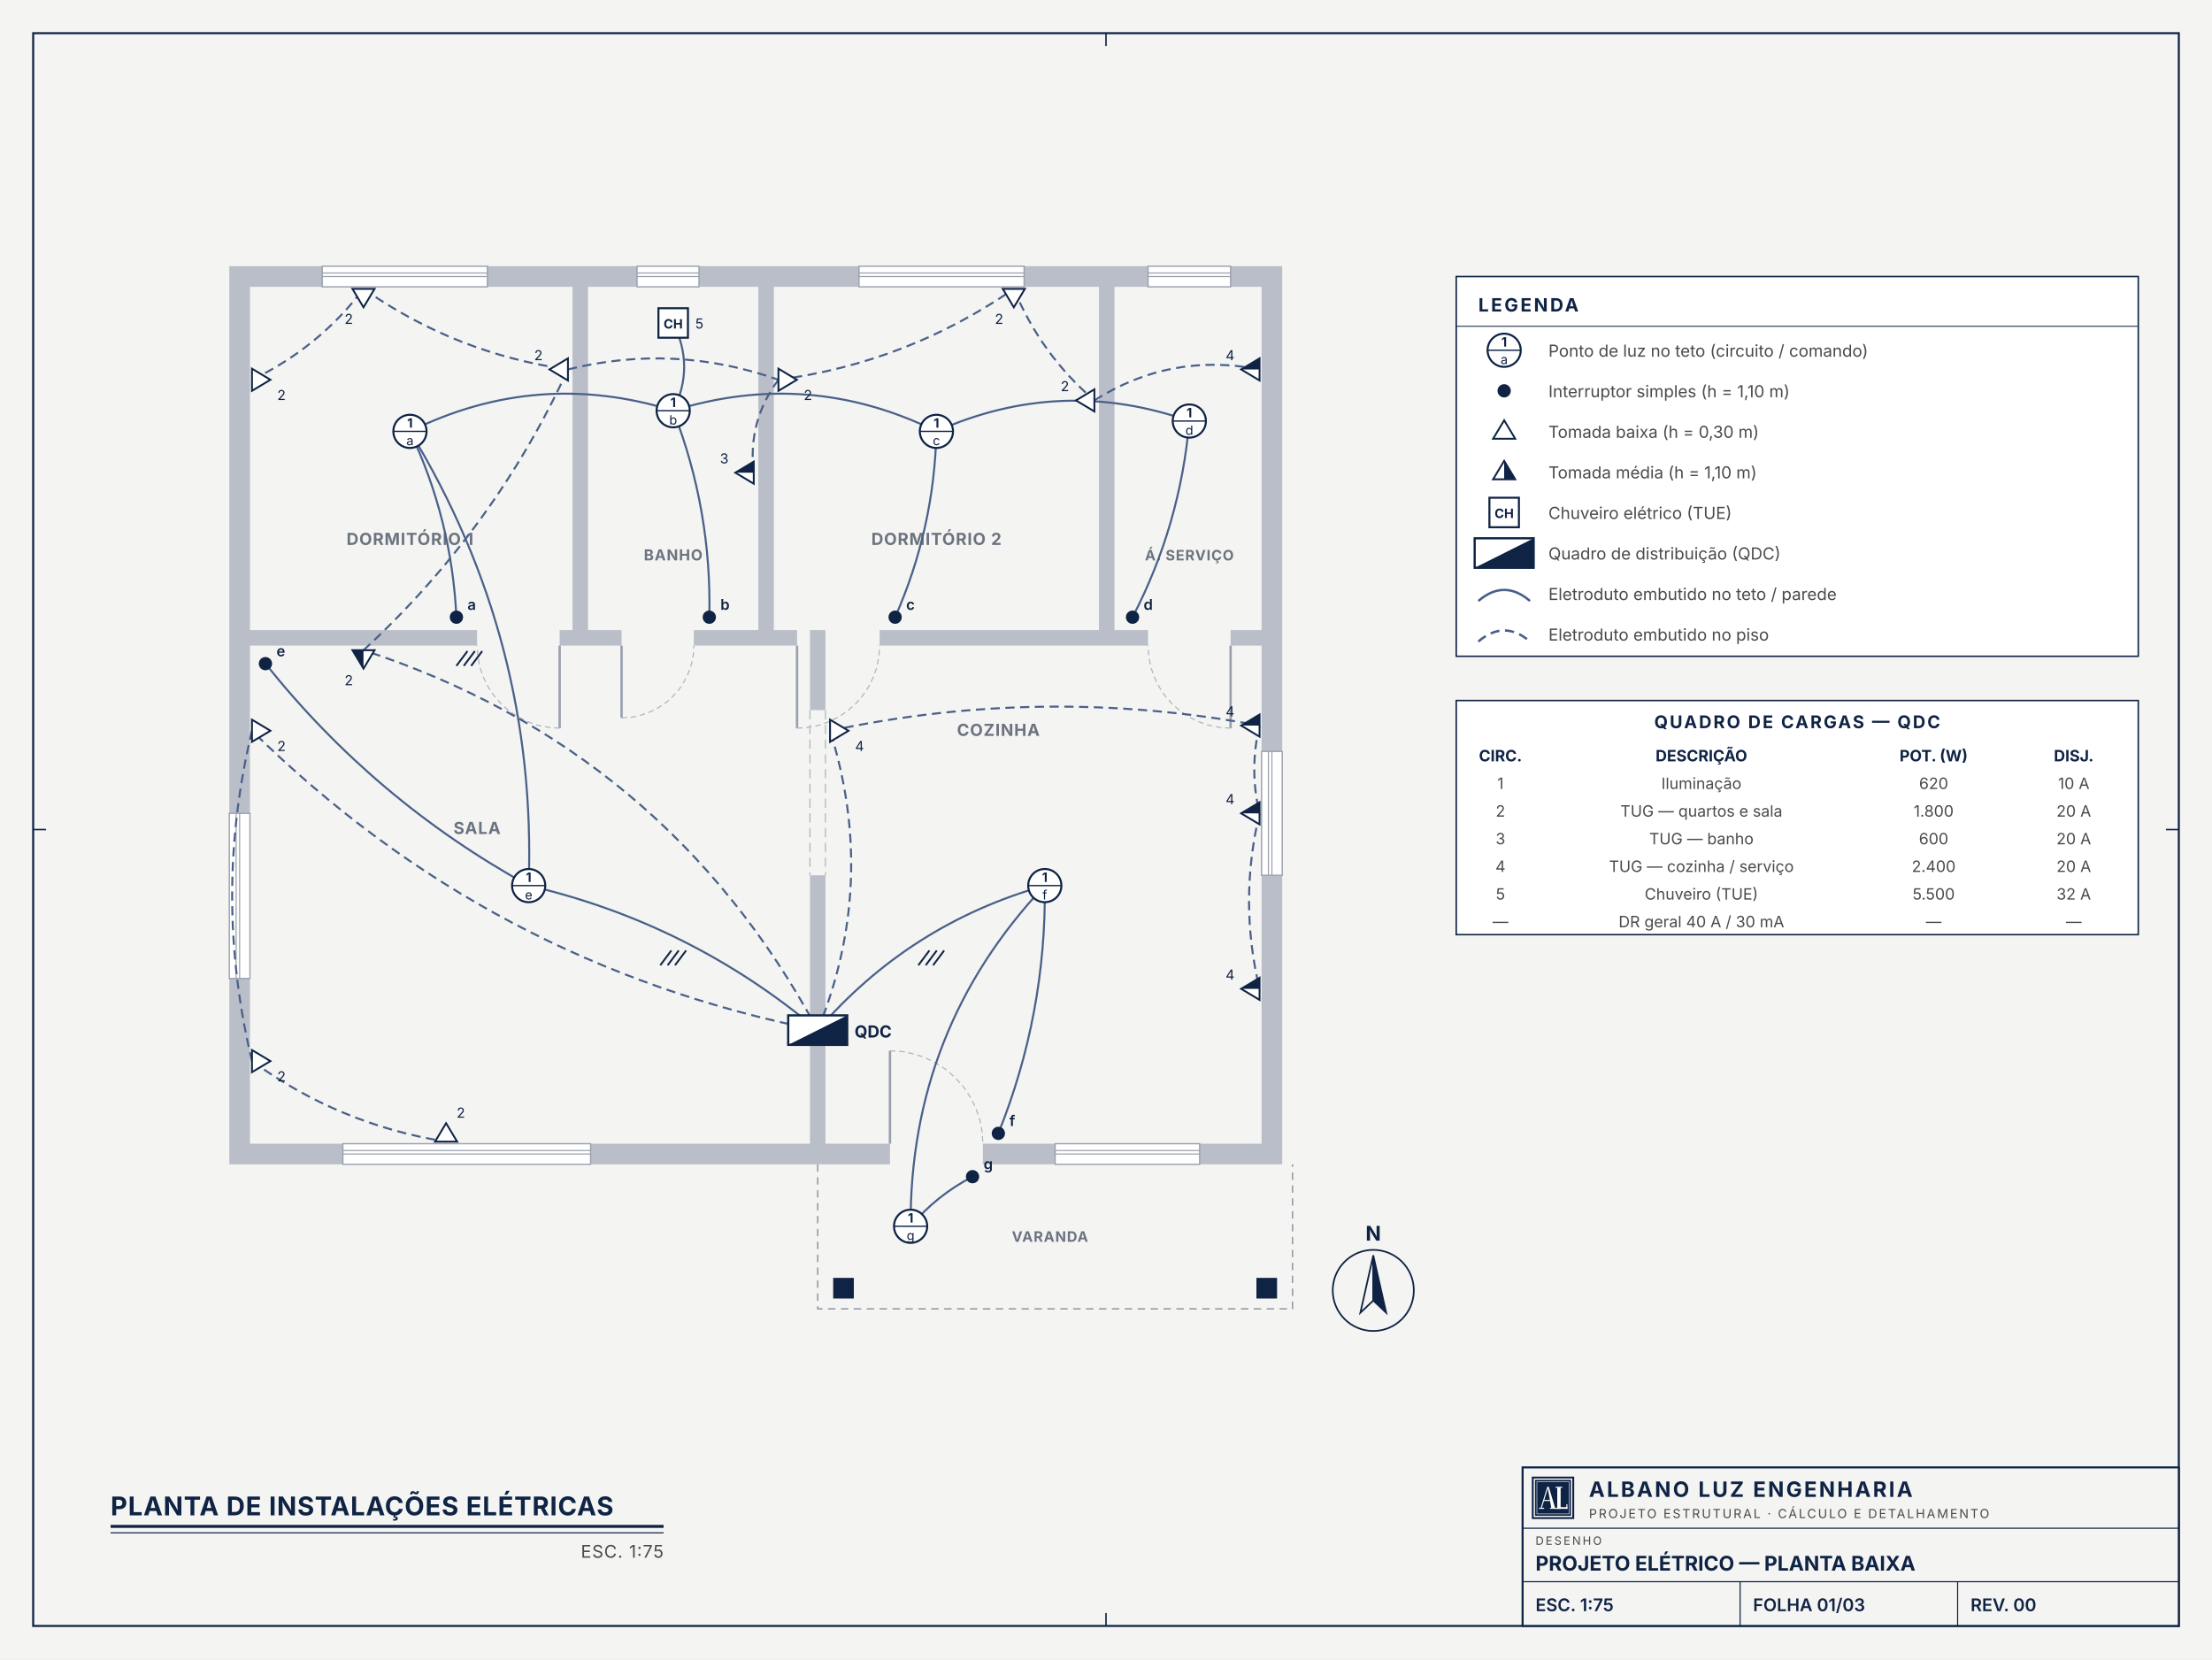
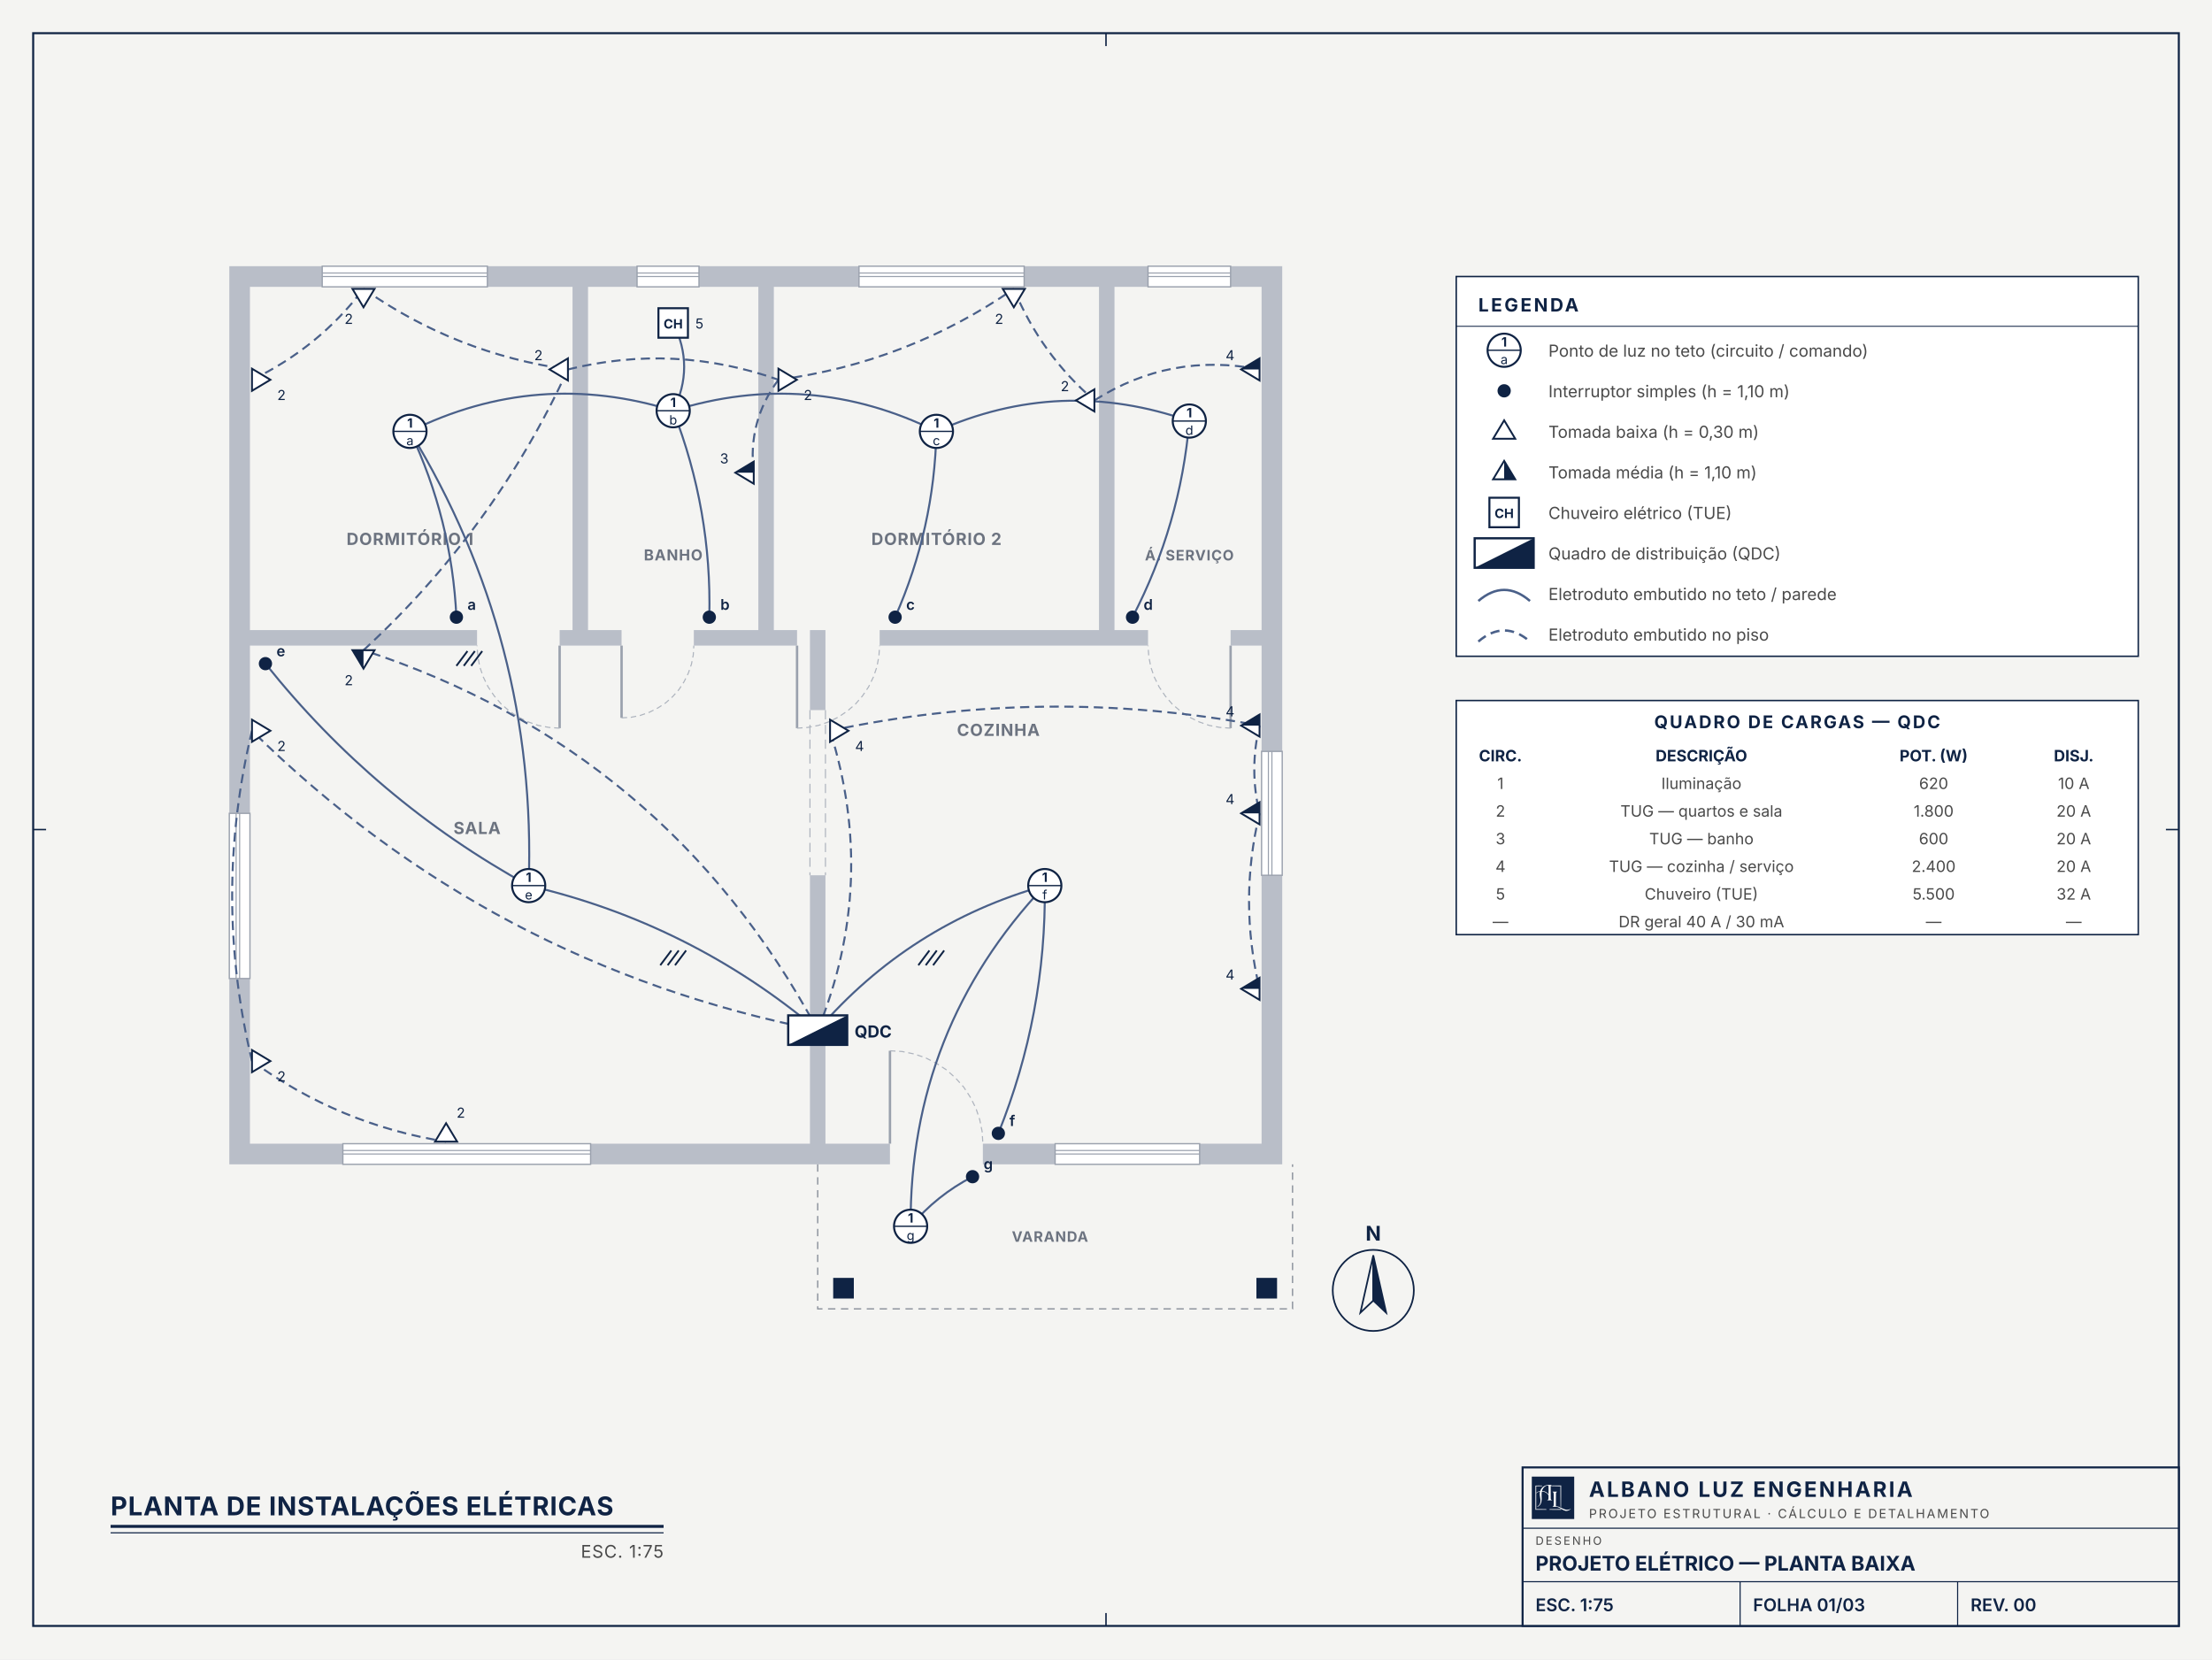
<svg xmlns="http://www.w3.org/2000/svg" width="1200" height="900" viewBox="0 0 1200 900" font-family="Inter, Arial, Helvetica, sans-serif">
  <style>text{stroke:none}.pw{fill:#0F2344}.pwl{fill:#B9BEC8}.jn{fill:#fff;stroke:#0F2344;stroke-width:.7}.jl{fill:none;stroke:#0F2344;stroke-width:.6}.pf{fill:none;stroke:#0F2344;stroke-width:1.3}.ar{fill:none;stroke:#0F2344;stroke-width:.6;stroke-dasharray:3 2}.vg{fill:none;stroke:#4A4A4A;stroke-width:.6;stroke-dasharray:5 3}.mb{fill:none;stroke:#8C929C;stroke-width:.75}.mbf{fill:#E9E9E6;stroke:#8C929C;stroke-width:.75}.pz{fill:none;stroke:#4A4A4A;stroke-width:.35;stroke-opacity:.35}.pn{fill:none;stroke:#8C929C;stroke-width:.7;stroke-dasharray:4 3}.jn{stroke:#9AA1AD}.jl{stroke:#9AA1AD}.pf{stroke:#9AA1AD}.ar{stroke:#AEB4BE}.vg{stroke:#AEB4BE}</style>
  <rect width="1200" height="900" fill="#F4F4F2" />
  <path d="M124.4 144.4H174.8V155.6H124.4ZM264.4 144.4H345.6V155.6H264.4ZM379.2 144.4H466V155.6H379.2ZM555.6 144.4H622.8V155.6H555.6ZM667.6 144.4H695.6V155.6H667.6ZM124.4 620.4H186V631.6H124.4ZM320.4 620.4H482.8V631.6H320.4ZM533.2 620.4H572.4V631.6H533.2ZM650.8 620.4H695.6V631.6H650.8ZM124.4 144.4H135.6V441.2H124.4ZM124.4 530.8H135.6V631.6H124.4ZM684.4 144.4H695.6V407.6H684.4ZM684.4 474.8H695.6V631.6H684.4ZM125.8 341.8H258.8V350.2H125.8ZM303.6 341.8H337.2V350.2H303.6ZM376.4 341.8H432.4V350.2H376.4ZM477.2 341.8H622.8V350.2H477.2ZM667.6 341.8H694.2V350.2H667.6ZM310.6 145.8H319V350.2H310.6ZM411.4 145.8H419.8V350.2H411.4ZM596.2 145.8H604.6V350.2H596.2ZM439.4 341.8H447.8V385.2H439.4ZM439.4 474.8H447.8V630.2H439.4Z" class="pwl" />
  <path d="M174.8 144.4L264.4 144.4L264.4 155.6L174.8 155.6Z" class="jn" />
  <path d="M174.8 150L264.4 150M174.8 148.1L264.4 148.1" class="jl" />
  <path d="M345.6 144.4L379.2 144.4L379.2 155.6L345.6 155.6Z" class="jn" />
  <path d="M345.6 150L379.2 150M345.6 148.1L379.2 148.1" class="jl" />
  <path d="M466 144.4L555.6 144.4L555.6 155.6L466 155.6Z" class="jn" />
  <path d="M466 150L555.6 150M466 148.1L555.6 148.1" class="jl" />
  <path d="M622.8 144.4L667.6 144.4L667.6 155.6L622.8 155.6Z" class="jn" />
  <path d="M622.8 150L667.6 150M622.8 148.1L667.6 148.1" class="jl" />
  <path d="M186 620.4L320.4 620.4L320.4 631.6L186 631.6Z" class="jn" />
  <path d="M186 626L320.4 626M186 624.1L320.4 624.1" class="jl" />
  <path d="M482.8 620.4L482.8 570" class="pf" />
  <path d="M482.8 570L489.4 570.4L495.8 571.7L502.1 573.8L508 576.8L513.5 580.4L518.4 584.8L522.8 589.7L526.4 595.2L529.4 601.1L531.5 607.4L532.8 613.8L533.2 620.4" class="ar" />
  <path d="M572.4 620.4L650.8 620.4L650.8 631.6L572.4 631.6Z" class="jn" />
  <path d="M572.4 626L650.8 626M572.4 624.1L650.8 624.1" class="jl" />
  <path d="M124.4 441.2L124.4 530.8L135.6 530.8L135.6 441.2Z" class="jn" />
  <path d="M130 441.2L130 530.8M128.1 441.2L128.1 530.8" class="jl" />
  <path d="M684.4 407.6L684.4 474.8L695.6 474.8L695.6 407.6Z" class="jn" />
  <path d="M690 407.6L690 474.8M688.1 407.6L688.1 474.8" class="jl" />
  <path d="M303.6 350.2L303.6 395" class="pf" />
  <path d="M303.6 395L297.8 394.6L292 393.5L286.5 391.6L281.2 389L276.3 385.7L271.9 381.9L268.1 377.5L264.8 372.6L262.2 367.3L260.3 361.8L259.2 356L258.8 350.2" class="ar" />
  <path d="M337.2 350.2L337.2 389.4" class="pf" />
  <path d="M337.2 389.4L342.3 389.1L347.3 388.1L352.2 386.4L356.8 384.1L361.1 381.3L364.9 377.9L368.3 374.1L371.1 369.8L373.4 365.2L375.1 360.3L376.1 355.3L376.4 350.2" class="ar" />
  <path d="M432.4 350.2L432.4 395" class="pf" />
  <path d="M432.4 395L438.2 394.6L444 393.5L449.5 391.6L454.8 389L459.7 385.7L464.1 381.9L467.9 377.5L471.2 372.6L473.8 367.3L475.7 361.8L476.8 356L477.2 350.2" class="ar" />
  <path d="M667.6 350.2L667.6 395" class="pf" />
  <path d="M667.6 395L661.8 394.6L656 393.5L650.5 391.6L645.2 389L640.3 385.7L635.9 381.9L632.1 377.5L628.8 372.6L626.2 367.3L624.3 361.8L623.2 356L622.8 350.2" class="ar" />
  <path d="M439.4 385.2L439.4 474.8M447.8 385.2L447.8 474.8" class="vg" />
  <path d="M443.6 631.6L443.6 710L701.2 710L701.2 631.6" class="pn" />
  <rect x="452" y="693.2" width="11.2" height="11.2" fill="#0F2344" />
  <rect x="681.6" y="693.2" width="11.2" height="11.2" fill="#0F2344" />
  <text x="222.4" y="295.6" font-size="9.02" font-weight="700" text-anchor="middle" fill="#6C7380" letter-spacing="0.4">DORMITÓRIO 1</text>
  <text x="365.2" y="304" font-size="8.2" font-weight="700" text-anchor="middle" fill="#6C7380" letter-spacing="0.4">BANHO</text>
  <text x="508" y="295.6" font-size="9.02" font-weight="700" text-anchor="middle" fill="#6C7380" letter-spacing="0.4">DORMITÓRIO 2</text>
  <text x="645.2" y="304" font-size="7.79" font-weight="700" text-anchor="middle" fill="#6C7380" letter-spacing="0.4">Á. SERVIÇO</text>
  <text x="258.8" y="452.4" font-size="9.02" font-weight="700" text-anchor="middle" fill="#6C7380" letter-spacing="0.4">SALA</text>
  <text x="541.6" y="399.2" font-size="9.02" font-weight="700" text-anchor="middle" fill="#6C7380" letter-spacing="0.4">COZINHA</text>
  <text x="569.6" y="673.6" font-size="7.79" font-weight="700" text-anchor="middle" fill="#6C7380" letter-spacing="0.4">VARANDA</text>
  <path d="M443.6 558.8Q374.6 500.8 286.8 480.4" fill="none" stroke="#4A6089" stroke-width="1.1" />
  <path d="M286.8 480.4Q291.6 347.5 222.4 234" fill="none" stroke="#4A6089" stroke-width="1.1" />
  <path d="M222.4 234Q291.6 199.8 365.2 222.8" fill="none" stroke="#4A6089" stroke-width="1.1" />
  <path d="M365.2 222.8Q438.8 199.8 508 234" fill="none" stroke="#4A6089" stroke-width="1.1" />
  <path d="M508 234Q575.5 203.8 645.2 228.4" fill="none" stroke="#4A6089" stroke-width="1.1" />
  <path d="M443.6 558.8Q493.4 501.1 566.8 480.4" fill="none" stroke="#4A6089" stroke-width="1.1" />
  <path d="M566.8 480.4Q493.4 558.2 494 665.2" fill="none" stroke="#4A6089" stroke-width="1.1" />
  <path d="M247.6 334.8Q245.1 281.9 222.4 234" fill="none" stroke="#4A6089" stroke-width="1.1" />
  <path d="M384.8 334.8Q386.2 276.8 365.2 222.8" fill="none" stroke="#4A6089" stroke-width="1.1" />
  <path d="M485.6 334.8Q506.9 286.6 508 234" fill="none" stroke="#4A6089" stroke-width="1.1" />
  <path d="M614.4 334.8Q640.4 284.7 645.2 228.4" fill="none" stroke="#4A6089" stroke-width="1.1" />
  <path d="M144 360Q203.4 434.5 286.8 480.4" fill="none" stroke="#4A6089" stroke-width="1.1" />
  <path d="M541.6 614.8Q567.6 550.1 566.8 480.4" fill="none" stroke="#4A6089" stroke-width="1.1" />
  <path d="M527.6 638.3Q508.1 648.4 494 665.2" fill="none" stroke="#4A6089" stroke-width="1.1" />
  <path d="M136.7 206Q172.9 188.6 197.2 156.7" fill="none" stroke="#4A6089" stroke-width="1.1" stroke-dasharray="5 3" />
  <path d="M197.2 156.7Q247.4 191.9 308.1 200.4" fill="none" stroke="#4A6089" stroke-width="1.1" stroke-dasharray="5 3" />
  <path d="M422.3 206Q492.1 196.7 550 156.7" fill="none" stroke="#4A6089" stroke-width="1.1" stroke-dasharray="5 3" />
  <path d="M550 156.7Q564.6 192.2 593.7 217.2" fill="none" stroke="#4A6089" stroke-width="1.1" stroke-dasharray="5 3" />
  <path d="M136.7 396.4Q115.2 486 136.7 575.6" fill="none" stroke="#4A6089" stroke-width="1.1" stroke-dasharray="5 3" />
  <path d="M136.7 575.6Q184.1 610.1 242 619.3" fill="none" stroke="#4A6089" stroke-width="1.1" stroke-dasharray="5 3" />
  <path d="M683.3 393.6Q677.6 417.4 683.3 441.2" fill="none" stroke="#4A6089" stroke-width="1.1" stroke-dasharray="5 3" />
  <path d="M683.3 441.2Q671.9 488.8 683.3 536.4" fill="none" stroke="#4A6089" stroke-width="1.1" stroke-dasharray="5 3" />
  <path d="M443.6 558.8Q361.6 406.5 197.2 352.7" fill="none" stroke="#4A6089" stroke-width="1.1" stroke-dasharray="5 3" />
  <path d="M443.6 558.8Q265.8 523.6 136.7 396.4" fill="none" stroke="#4A6089" stroke-width="1.1" stroke-dasharray="5 3" />
  <path d="M443.6 558.8Q476.2 478.8 450.3 396.4" fill="none" stroke="#4A6089" stroke-width="1.1" stroke-dasharray="5 3" />
  <path d="M450.3 396.4Q566.5 371.7 683.3 393.6" fill="none" stroke="#4A6089" stroke-width="1.1" stroke-dasharray="5 3" />
  <path d="M197.2 352.7Q267.9 287.6 308.1 200.4" fill="none" stroke="#4A6089" stroke-width="1.1" stroke-dasharray="5 3" />
  <path d="M308.1 200.4Q366 186.1 422.3 206" fill="none" stroke="#4A6089" stroke-width="1.1" stroke-dasharray="5 3" />
  <path d="M593.7 217.2Q635.1 190.9 683.3 200.4" fill="none" stroke="#4A6089" stroke-width="1.1" stroke-dasharray="5 3" />
  <path d="M422.3 206Q405.5 228.5 408.9 256.4" fill="none" stroke="#4A6089" stroke-width="1.1" stroke-dasharray="5 3" />
  <path d="M365.2 222.8Q377.1 199 365.2 175.2" fill="none" stroke="#4A6089" stroke-width="1.1" />
  <circle cx="222.4" cy="234" r="9" fill="#fff" stroke="#0F2344" stroke-width="1.1" />
  <line x1="213.4" y1="234" x2="231.4" y2="234" stroke="#0F2344" stroke-width="0.7" />
  <text x="222.4" y="232" font-size="7" font-weight="700" text-anchor="middle" fill="#0F2344">1</text>
  <text x="222.4" y="241.5" font-size="7" text-anchor="middle" fill="#0F2344">a</text>
  <circle cx="365.2" cy="222.8" r="9" fill="#fff" stroke="#0F2344" stroke-width="1.1" />
  <line x1="356.2" y1="222.8" x2="374.2" y2="222.8" stroke="#0F2344" stroke-width="0.7" />
  <text x="365.2" y="220.8" font-size="7" font-weight="700" text-anchor="middle" fill="#0F2344">1</text>
  <text x="365.2" y="230.3" font-size="7" text-anchor="middle" fill="#0F2344">b</text>
  <circle cx="508" cy="234" r="9" fill="#fff" stroke="#0F2344" stroke-width="1.1" />
  <line x1="499" y1="234" x2="517" y2="234" stroke="#0F2344" stroke-width="0.7" />
  <text x="508" y="232" font-size="7" font-weight="700" text-anchor="middle" fill="#0F2344">1</text>
  <text x="508" y="241.5" font-size="7" text-anchor="middle" fill="#0F2344">c</text>
  <circle cx="645.2" cy="228.4" r="9" fill="#fff" stroke="#0F2344" stroke-width="1.1" />
  <line x1="636.2" y1="228.4" x2="654.2" y2="228.4" stroke="#0F2344" stroke-width="0.7" />
  <text x="645.2" y="226.4" font-size="7" font-weight="700" text-anchor="middle" fill="#0F2344">1</text>
  <text x="645.2" y="235.9" font-size="7" text-anchor="middle" fill="#0F2344">d</text>
  <circle cx="286.8" cy="480.4" r="9" fill="#fff" stroke="#0F2344" stroke-width="1.1" />
  <line x1="277.8" y1="480.4" x2="295.8" y2="480.4" stroke="#0F2344" stroke-width="0.7" />
  <text x="286.8" y="478.4" font-size="7" font-weight="700" text-anchor="middle" fill="#0F2344">1</text>
  <text x="286.8" y="487.9" font-size="7" text-anchor="middle" fill="#0F2344">e</text>
  <circle cx="566.8" cy="480.4" r="9" fill="#fff" stroke="#0F2344" stroke-width="1.1" />
  <line x1="557.8" y1="480.4" x2="575.8" y2="480.4" stroke="#0F2344" stroke-width="0.7" />
  <text x="566.8" y="478.4" font-size="7" font-weight="700" text-anchor="middle" fill="#0F2344">1</text>
  <text x="566.8" y="487.9" font-size="7" text-anchor="middle" fill="#0F2344">f</text>
  <circle cx="494" cy="665.2" r="9" fill="#fff" stroke="#0F2344" stroke-width="1.1" />
  <line x1="485" y1="665.2" x2="503" y2="665.2" stroke="#0F2344" stroke-width="0.7" />
  <text x="494" y="663.2" font-size="7" font-weight="700" text-anchor="middle" fill="#0F2344">1</text>
  <text x="494" y="672.7" font-size="7" text-anchor="middle" fill="#0F2344">g</text>
  <circle cx="247.6" cy="334.8" r="3.6" fill="#0F2344" />
  <text x="253.6" y="330.8" font-size="8" font-weight="600" fill="#0F2344">a</text>
  <circle cx="384.8" cy="334.8" r="3.6" fill="#0F2344" />
  <text x="390.8" y="330.8" font-size="8" font-weight="600" fill="#0F2344">b</text>
  <circle cx="485.6" cy="334.8" r="3.6" fill="#0F2344" />
  <text x="491.6" y="330.8" font-size="8" font-weight="600" fill="#0F2344">c</text>
  <circle cx="614.4" cy="334.8" r="3.6" fill="#0F2344" />
  <text x="620.4" y="330.8" font-size="8" font-weight="600" fill="#0F2344">d</text>
  <circle cx="144" cy="360" r="3.6" fill="#0F2344" />
  <text x="150" y="356" font-size="8" font-weight="600" fill="#0F2344">e</text>
  <circle cx="541.6" cy="614.8" r="3.6" fill="#0F2344" />
  <text x="547.6" y="610.8" font-size="8" font-weight="600" fill="#0F2344">f</text>
  <circle cx="527.6" cy="638.3" r="3.6" fill="#0F2344" />
  <text x="533.6" y="634.3" font-size="8" font-weight="600" fill="#0F2344">g</text>
  <polygon points="146.7,206 136.7,212 136.7,200" fill="#fff" stroke="#0F2344" stroke-width="1" />
  <text x="152.7" y="217" font-size="7.5" text-anchor="middle" fill="#0F2344">2</text>
  <polygon points="298.1,200.4 308.1,194.4 308.1,206.4" fill="#fff" stroke="#0F2344" stroke-width="1" />
  <text x="292.1" y="195.4" font-size="7.5" text-anchor="middle" fill="#0F2344">2</text>
  <polygon points="197.2,166.7 191.2,156.7 203.2,156.7" fill="#fff" stroke="#0F2344" stroke-width="1" />
  <text x="189.2" y="175.7" font-size="7.5" text-anchor="middle" fill="#0F2344">2</text>
  <polygon points="432.3,206 422.3,212 422.3,200" fill="#fff" stroke="#0F2344" stroke-width="1" />
  <text x="438.3" y="217" font-size="7.5" text-anchor="middle" fill="#0F2344">2</text>
  <polygon points="583.7,217.2 593.7,211.2 593.7,223.2" fill="#fff" stroke="#0F2344" stroke-width="1" />
  <text x="577.7" y="212.2" font-size="7.5" text-anchor="middle" fill="#0F2344">2</text>
  <polygon points="550,166.7 544,156.7 556,156.7" fill="#fff" stroke="#0F2344" stroke-width="1" />
  <text x="542" y="175.7" font-size="7.5" text-anchor="middle" fill="#0F2344">2</text>
  <polygon points="673.3,200.4 683.3,194.4 683.3,206.4" fill="#fff" stroke="#0F2344" stroke-width="1" />
  <polygon points="673.3,200.4 683.3,194.4 683.3,200.4" fill="#0F2344" />
  <text x="667.3" y="195.4" font-size="7.5" text-anchor="middle" fill="#0F2344">4</text>
  <polygon points="398.9,256.4 408.9,250.4 408.9,262.4" fill="#fff" stroke="#0F2344" stroke-width="1" />
  <polygon points="398.9,256.4 408.9,250.4 408.9,256.4" fill="#0F2344" />
  <text x="392.9" y="251.4" font-size="7.5" text-anchor="middle" fill="#0F2344">3</text>
  <polygon points="146.7,396.4 136.7,402.4 136.7,390.4" fill="#fff" stroke="#0F2344" stroke-width="1" />
  <text x="152.7" y="407.4" font-size="7.5" text-anchor="middle" fill="#0F2344">2</text>
  <polygon points="146.7,575.6 136.7,581.6 136.7,569.6" fill="#fff" stroke="#0F2344" stroke-width="1" />
  <text x="152.7" y="586.6" font-size="7.5" text-anchor="middle" fill="#0F2344">2</text>
  <polygon points="197.2,362.7 191.2,352.7 203.2,352.7" fill="#fff" stroke="#0F2344" stroke-width="1" />
  <polygon points="197.2,362.7 191.2,352.7 197.2,352.7" fill="#0F2344" />
  <text x="189.2" y="371.7" font-size="7.5" text-anchor="middle" fill="#0F2344">2</text>
  <polygon points="242,609.3 248,619.3 236,619.3" fill="#fff" stroke="#0F2344" stroke-width="1" />
  <text x="250" y="606.3" font-size="7.5" text-anchor="middle" fill="#0F2344">2</text>
  <polygon points="673.3,393.6 683.3,387.6 683.3,399.6" fill="#fff" stroke="#0F2344" stroke-width="1" />
  <polygon points="673.3,393.6 683.3,387.6 683.3,393.6" fill="#0F2344" />
  <text x="667.3" y="388.6" font-size="7.5" text-anchor="middle" fill="#0F2344">4</text>
  <polygon points="673.3,441.2 683.3,435.2 683.3,447.2" fill="#fff" stroke="#0F2344" stroke-width="1" />
  <polygon points="673.3,441.2 683.3,435.2 683.3,441.2" fill="#0F2344" />
  <text x="667.3" y="436.2" font-size="7.5" text-anchor="middle" fill="#0F2344">4</text>
  <polygon points="673.3,536.4 683.3,530.4 683.3,542.4" fill="#fff" stroke="#0F2344" stroke-width="1" />
  <polygon points="673.3,536.4 683.3,530.4 683.3,536.4" fill="#0F2344" />
  <text x="667.3" y="531.4" font-size="7.5" text-anchor="middle" fill="#0F2344">4</text>
  <polygon points="460.3,396.4 450.3,402.4 450.3,390.4" fill="#fff" stroke="#0F2344" stroke-width="1" />
  <text x="466.3" y="407.4" font-size="7.5" text-anchor="middle" fill="#0F2344">4</text>
  <rect x="357.2" y="167.2" width="16" height="16" fill="#fff" stroke="#0F2344" stroke-width="1.1" />
  <text x="365.2" y="178.2" font-size="7" font-weight="700" text-anchor="middle" fill="#0F2344">CH</text>
  <text x="377.2" y="178.2" font-size="7.5" fill="#0F2344">5</text>
  <rect x="427.6" y="550.8" width="32" height="16" fill="#fff" stroke="#0F2344" stroke-width="1.2" />
  <polygon points="427.6,566.8 459.6,550.8 459.6,566.8" fill="#0F2344" />
  <text x="463.6" y="562.8" font-size="9" font-weight="700" fill="#0F2344">QDC</text>
  <path d="M358.2 523.6L364.2 515.6M362.2 523.6L368.2 515.6M366.2 523.6L372.2 515.6M247.6 361.2L253.6 353.2M251.6 361.2L257.6 353.2M255.6 361.2L261.6 353.2M498.2 523.6L504.2 515.6M502.2 523.6L508.2 515.6M506.2 523.6L512.2 515.6" stroke="#0F2344" stroke-width="1" fill="none" />
  <rect x="790" y="150" width="370" height="206" fill="#fff" stroke="#0F2344" stroke-width="0.8" />
  <text x="802" y="169" font-size="10" font-weight="700" fill="#0F2344" letter-spacing="1.2">LEGENDA</text>
  <line x1="790" y1="177" x2="1160" y2="177" stroke="#0F2344" stroke-width="0.5" />
  <circle cx="816" cy="190" r="9" fill="#fff" stroke="#0F2344" stroke-width="1.1" />
  <line x1="807" y1="190" x2="825" y2="190" stroke="#0F2344" stroke-width="0.7" />
  <text x="816" y="188" font-size="7" font-weight="700" text-anchor="middle" fill="#0F2344">1</text>
  <text x="816" y="197.5" font-size="7" text-anchor="middle" fill="#0F2344">a</text>
  <text x="840" y="193.5" font-size="9" fill="#4A4A4A">Ponto de luz no teto (circuito / comando)</text>
  <circle cx="816" cy="212" r="3.6" fill="#0F2344" />
  <text x="840" y="215.5" font-size="9" fill="#4A4A4A">Interruptor simples (h = 1,10 m)</text>
  <polygon points="816,228 822,238 810,238" fill="#fff" stroke="#0F2344" stroke-width="1" />
  <text x="840" y="237.5" font-size="9" fill="#4A4A4A">Tomada baixa (h = 0,30 m)</text>
  <polygon points="816,250 822,260 810,260" fill="#fff" stroke="#0F2344" stroke-width="1" />
  <polygon points="816,250 822,260 816,260" fill="#0F2344" />
  <text x="840" y="259.5" font-size="9" fill="#4A4A4A">Tomada média (h = 1,10 m)</text>
  <rect x="808" y="270" width="16" height="16" fill="#fff" stroke="#0F2344" stroke-width="1.1" />
  <text x="816" y="281" font-size="7" font-weight="700" text-anchor="middle" fill="#0F2344">CH</text>
  <text x="840" y="281.5" font-size="9" fill="#4A4A4A">Chuveiro elétrico (TUE)</text>
  <rect x="800" y="292" width="32" height="16" fill="#fff" stroke="#0F2344" stroke-width="1.2" />
  <polygon points="800,308 832,292 832,308" fill="#0F2344" />
  <text x="840" y="303.5" font-size="9" fill="#4A4A4A">Quadro de distribuição (QDC)</text>
  <path d="M802 326Q816 314 830 326" fill="none" stroke="#4A6089" stroke-width="1.3" />
  <text x="840" y="325.5" font-size="9" fill="#4A4A4A">Eletroduto embutido no teto / parede</text>
  <path d="M802 348Q816 336 830 348" fill="none" stroke="#4A6089" stroke-width="1.3" stroke-dasharray="5 3" />
  <text x="840" y="347.5" font-size="9" fill="#4A4A4A">Eletroduto embutido no piso</text>
  <rect x="790" y="380" width="370" height="127" fill="#fff" stroke="#0F2344" stroke-width="0.8" />
  <text x="975" y="395" font-size="9.5" font-weight="700" text-anchor="middle" fill="#0F2344" letter-spacing="1">QUADRO DE CARGAS — QDC</text>
  <path d="M790 402H1160M790 417H1160M838 402V507M1008 402V507M1090 402V507" class="tb" />
  <text x="814" y="413" font-size="8.5" font-weight="700" text-anchor="middle" fill="#0F2344">CIRC.</text>
  <text x="923" y="413" font-size="8.5" font-weight="700" text-anchor="middle" fill="#0F2344">DESCRIÇÃO</text>
  <text x="1049" y="413" font-size="8.5" font-weight="700" text-anchor="middle" fill="#0F2344">POT. (W)</text>
  <text x="1125" y="413" font-size="8.5" font-weight="700" text-anchor="middle" fill="#0F2344">DISJ.</text>
  <text x="814" y="428" font-size="8.5" font-weight="400" text-anchor="middle" fill="#4A4A4A">1</text>
  <text x="923" y="428" font-size="8.5" font-weight="400" text-anchor="middle" fill="#4A4A4A">Iluminação</text>
  <text x="1049" y="428" font-size="8.5" font-weight="400" text-anchor="middle" fill="#4A4A4A">620</text>
  <text x="1125" y="428" font-size="8.5" font-weight="400" text-anchor="middle" fill="#4A4A4A">10 A</text>
  <text x="814" y="443" font-size="8.5" font-weight="400" text-anchor="middle" fill="#4A4A4A">2</text>
  <text x="923" y="443" font-size="8.5" font-weight="400" text-anchor="middle" fill="#4A4A4A">TUG — quartos e sala</text>
  <text x="1049" y="443" font-size="8.5" font-weight="400" text-anchor="middle" fill="#4A4A4A">1.800</text>
  <text x="1125" y="443" font-size="8.5" font-weight="400" text-anchor="middle" fill="#4A4A4A">20 A</text>
  <text x="814" y="458" font-size="8.5" font-weight="400" text-anchor="middle" fill="#4A4A4A">3</text>
  <text x="923" y="458" font-size="8.5" font-weight="400" text-anchor="middle" fill="#4A4A4A">TUG — banho</text>
  <text x="1049" y="458" font-size="8.5" font-weight="400" text-anchor="middle" fill="#4A4A4A">600</text>
  <text x="1125" y="458" font-size="8.5" font-weight="400" text-anchor="middle" fill="#4A4A4A">20 A</text>
  <text x="814" y="473" font-size="8.5" font-weight="400" text-anchor="middle" fill="#4A4A4A">4</text>
  <text x="923" y="473" font-size="8.5" font-weight="400" text-anchor="middle" fill="#4A4A4A">TUG — cozinha / serviço</text>
  <text x="1049" y="473" font-size="8.5" font-weight="400" text-anchor="middle" fill="#4A4A4A">2.400</text>
  <text x="1125" y="473" font-size="8.5" font-weight="400" text-anchor="middle" fill="#4A4A4A">20 A</text>
  <text x="814" y="488" font-size="8.5" font-weight="400" text-anchor="middle" fill="#4A4A4A">5</text>
  <text x="923" y="488" font-size="8.5" font-weight="400" text-anchor="middle" fill="#4A4A4A">Chuveiro (TUE)</text>
  <text x="1049" y="488" font-size="8.5" font-weight="400" text-anchor="middle" fill="#4A4A4A">5.500</text>
  <text x="1125" y="488" font-size="8.5" font-weight="400" text-anchor="middle" fill="#4A4A4A">32 A</text>
  <text x="814" y="503" font-size="8.5" font-weight="400" text-anchor="middle" fill="#4A4A4A">—</text>
  <text x="923" y="503" font-size="8.5" font-weight="400" text-anchor="middle" fill="#4A4A4A">DR geral 40 A / 30 mA</text>
  <text x="1049" y="503" font-size="8.5" font-weight="400" text-anchor="middle" fill="#4A4A4A">—</text>
  <text x="1125" y="503" font-size="8.5" font-weight="400" text-anchor="middle" fill="#4A4A4A">—</text>
  <g stroke="#0F2344" stroke-width="0.9" fill="none">
    <circle cx="745" cy="700" r="22" />
    <polygon points="745,681 752,712.1 745,705.5" fill="#0F2344" />
    <polygon points="745,681 738,712.1 745,705.5" />
    <text x="745" y="673" font-size="11" font-weight="700" text-anchor="middle" fill="#0F2344">N</text>
  </g>
  <text x="60" y="822" font-size="14" font-weight="700" fill="#0F2344" letter-spacing="0.4">PLANTA DE INSTALAÇÕES ELÉTRICAS</text>
  <line x1="60" y1="828" x2="360" y2="828" stroke="#0F2344" stroke-width="1.6" />
  <line x1="60" y1="831.5" x2="360" y2="831.5" stroke="#0F2344" stroke-width="0.6" />
  <text x="360" y="845" font-size="9.5" text-anchor="end" fill="#4A4A4A" letter-spacing="0.4">ESC. 1:75</text>
  <rect x="18" y="18" width="1164" height="864" fill="none" stroke="#0F2344" stroke-width="1.1" />
  <g stroke="#0F2344" stroke-width="0.8">
    <line x1="600" y1="18" x2="600" y2="25" />
    <line x1="600" y1="882" x2="600" y2="875" />
    <line x1="18" y1="450" x2="25" y2="450" />
    <line x1="1182" y1="450" x2="1175" y2="450" />
  </g>
  <rect x="826" y="796" width="356" height="86" fill="#F4F4F2" stroke="#0F2344" stroke-width="1.1" />
  <g stroke="#0F2344" stroke-width="0.6">
    <line x1="826" y1="829" x2="1182" y2="829" />
    <line x1="826" y1="858" x2="1182" y2="858" />
    <line x1="944" y1="858" x2="944" y2="882" />
    <line x1="1062" y1="858" x2="1062" y2="882" />
  </g>
-   <g transform="translate(831 801) scale(0.23)">
-     <rect width="100" height="100" fill="#0F2344" />
-     <g fill="none" stroke="#fff">
-       <rect x="6" y="6" width="88" height="88" stroke-width="3" />
-       <rect x="12" y="12" width="76" height="76" stroke-width="1.2" />
-     </g>
-     <g fill="#fff">
-       <polygon points="36.5,24 39,24 23.5,74 21,74" />
-       <polygon points="37,24 40,24 55,74 46,74" />
-       <rect x="28" y="55" width="16" height="2.5" />
-       <rect x="17" y="73.5" width="12" height="2.5" />
-       <rect x="43" y="73.5" width="15" height="2.5" />
-       <rect x="60" y="26" width="8" height="50" />
-       <rect x="56" y="24" width="16" height="2.5" />
-       <rect x="56" y="73.5" width="6" height="2.5" />
-       <rect x="60" y="72" width="24" height="4" />
-       <rect x="81.5" y="65" width="2.5" height="11" />
-     </g>
-   </g>
+   <rect x="831" y="801" width="23" height="23" fill="#0F2344" />
+   <path transform="translate(832.6 805.2) scale(0.04495) translate(-28 -41)" fill="#fff" fill-rule="evenodd" d="M 190 47.98 C 145.76 51.26, 112.35 74.81, 96.45 113.94 L 93.41 121.43 87.95 122.54 C 73.81 125.40, 62.13 130.88, 47.23 141.62 L 44.97 143.26 45.23 104.38 L 45.50 65.50 82.82 65.23 C 117.64 64.99, 120.12 64.85, 119.80 63.23 C 119.49 61.62, 116.58 61.48, 80.23 61.23 L 41 60.97 40.87 70.23 C 40.40 105.22, 40.17 337.04, 40.61 339.25 L 41.15 342 105.57 342 C 169.25 342, 170 341.97, 170 340.00 C 170 338.04, 169.16 338.01, 107.75 337.75 L 45.50 337.50 45.50 243.04 L 45.50 148.58 50.50 144.75 C 61.12 136.62, 87.99 125.65, 90.68 128.35 C 91.07 128.74, 90.82 131.63, 90.12 134.78 C 86.41 151.49, 87.56 177.16, 93.25 204.50 C 103.35 253.04, 92.59 289.70, 64.15 303.69 C 58.19 306.63, 56.80 308.65, 59.44 310.58 C 62.98 313.17, 77.68 304.37, 87.46 293.81 C 108.36 271.23, 114.97 238.52, 110.82 178.11 C 109.89 164.51, 109.89 157.75, 110.85 147.04 C 112.67 126.70, 112.32 127.42, 120.08 127.84 C 149.75 129.41, 179.22 146.57, 190.75 168.96 L 194 175.28 194 195.67 C 194 222.25, 192.83 225.31, 180.50 231.09 L 174.50 233.90 207.25 233.95 C 225.26 233.97, 240 233.81, 240 233.58 C 240 233.35, 237.84 232.44, 235.21 231.57 C 232.57 230.69, 228.74 228.35, 226.70 226.36 C 219.74 219.61, 219.86 221.25, 220.20 138.32 L 220.50 64.50 222.84 59.73 C 224.52 56.32, 226.49 54.20, 229.77 52.28 C 234.19 49.69, 234.26 49.58, 231.83 48.93 C 227.50 47.77, 200.98 47.17, 190 47.98 M 34.46 56.25 C 34.20 56.93, 34.10 122.75, 34.24 202.50 L 34.50 347.50 102.25 347.75 C 169.49 348.01, 170 347.99, 170 346.00 C 170 344.01, 169.40 344, 104.50 344 L 39 344 39 202.09 L 39 60.18 43.75 59.58 C 46.36 59.25, 64.12 59.08, 83.23 59.21 C 117.83 59.43, 121.43 59.12, 119.55 56.08 C 118.51 54.41, 35.10 54.57, 34.46 56.25 M 169.88 56.90 C 149.11 63.55, 130.08 82.77, 119.54 107.75 C 114.07 120.73, 113.85 120.18, 125 121.60 C 152.64 125.11, 172.20 135.23, 187.67 154.04 C 190.78 157.82, 193.70 160.68, 194.16 160.39 C 195.36 159.65, 195.21 70.41, 193.99 63.88 C 192.63 56.51, 190.57 54.98, 182.13 55.05 C 178.48 55.08, 172.97 55.91, 169.88 56.90 M 227.98 56.52 C 227.28 57.36, 226.95 58.29, 227.25 58.58 C 227.55 58.88, 247.98 59.14, 272.64 59.16 C 297.31 59.18, 323.23 59.45, 330.25 59.75 L 343 60.30 343 189.54 C 343 324.78, 342.86 320, 346.58 320 C 346.81 320, 347 260.37, 347 187.50 L 347 55 288.12 55 C 236.59 55, 229.08 55.19, 227.98 56.52 M 224.66 61.66 C 221.48 64.85, 223.46 64.98, 280.25 65.24 L 336.50 65.50 337 190.98 C 337.47 309.47, 337.59 316.49, 339.25 316.81 C 340.90 317.12, 341 310.51, 341 189.07 L 341 61 283.16 61 C 251.35 61, 225.03 61.30, 224.66 61.66 M 241 129.35 C 241 129.54, 243.24 131.09, 245.98 132.79 C 257.25 139.80, 257.22 139.53, 256.82 225.50 L 256.50 295.50 254 300.49 C 251.95 304.57, 250.55 305.93, 246.30 307.99 C 243.45 309.37, 241.09 310.83, 241.05 311.25 C 241.02 311.66, 252.58 312.00, 266.75 312.01 C 306.31 312.04, 306.18 311.99, 353.37 340.90 C 389.78 363.20, 413.34 366.75, 440.33 354.00 C 447.32 350.70, 461.66 340.04, 462.67 337.40 C 463.54 335.13, 462.22 334.49, 460.25 336.22 C 453.63 342.03, 439.13 346.81, 425.40 347.69 C 405.46 348.97, 388.01 343.90, 351.13 326.10 C 320.14 311.15, 309.86 307.71, 292.25 306.40 L 283 305.71 283 227.79 C 283 174.95, 283.35 148.49, 284.08 145.56 C 285.44 140.17, 289.98 134.55, 295.09 131.95 C 297.24 130.85, 299 129.74, 299 129.48 C 299 129.21, 285.95 129, 270 129 C 254.05 129, 241 129.15, 241 129.35 M 336.63 336.50 C 336.13 337.81, 327.80 338, 270.03 338 C 204.59 338, 204 338.01, 204 340.00 C 204 341.99, 204.50 342.01, 272.25 341.75 L 340.50 341.50 340.83 339.11 C 341.31 335.73, 337.77 333.53, 336.63 336.50 M 343 341.50 L 343 344 273.50 344 C 204.66 344, 204 344.01, 204 346 C 204 347.98, 204.66 348, 275.50 348 L 347 348 347 344.10 C 347 341.48, 346.48 340.01, 345.41 339.60 C 343.08 338.71, 343 338.77, 343 341.50" />
  <text x="862" y="812" font-size="11.5" font-weight="700" fill="#0F2344" letter-spacing="1.1">ALBANO LUZ ENGENHARIA</text>
  <text x="862" y="823.5" font-size="6.8" fill="#4A4A4A" letter-spacing="0.9">PROJETO ESTRUTURAL · CÁLCULO E DETALHAMENTO</text>
  <text x="833" y="838" font-size="6.2" fill="#4A4A4A" letter-spacing="1">DESENHO</text>
  <text x="833" y="852" font-size="11" font-weight="700" fill="#0F2344">PROJETO ELÉTRICO — PLANTA BAIXA</text>
  <text x="833" y="874" font-size="9.5" font-weight="600" fill="#0F2344">ESC. 1:75</text>
  <text x="951" y="874" font-size="9.5" font-weight="600" fill="#0F2344">FOLHA 01/03</text>
  <text x="1069" y="874" font-size="9.5" font-weight="600" fill="#0F2344">REV. 00</text>
</svg>
